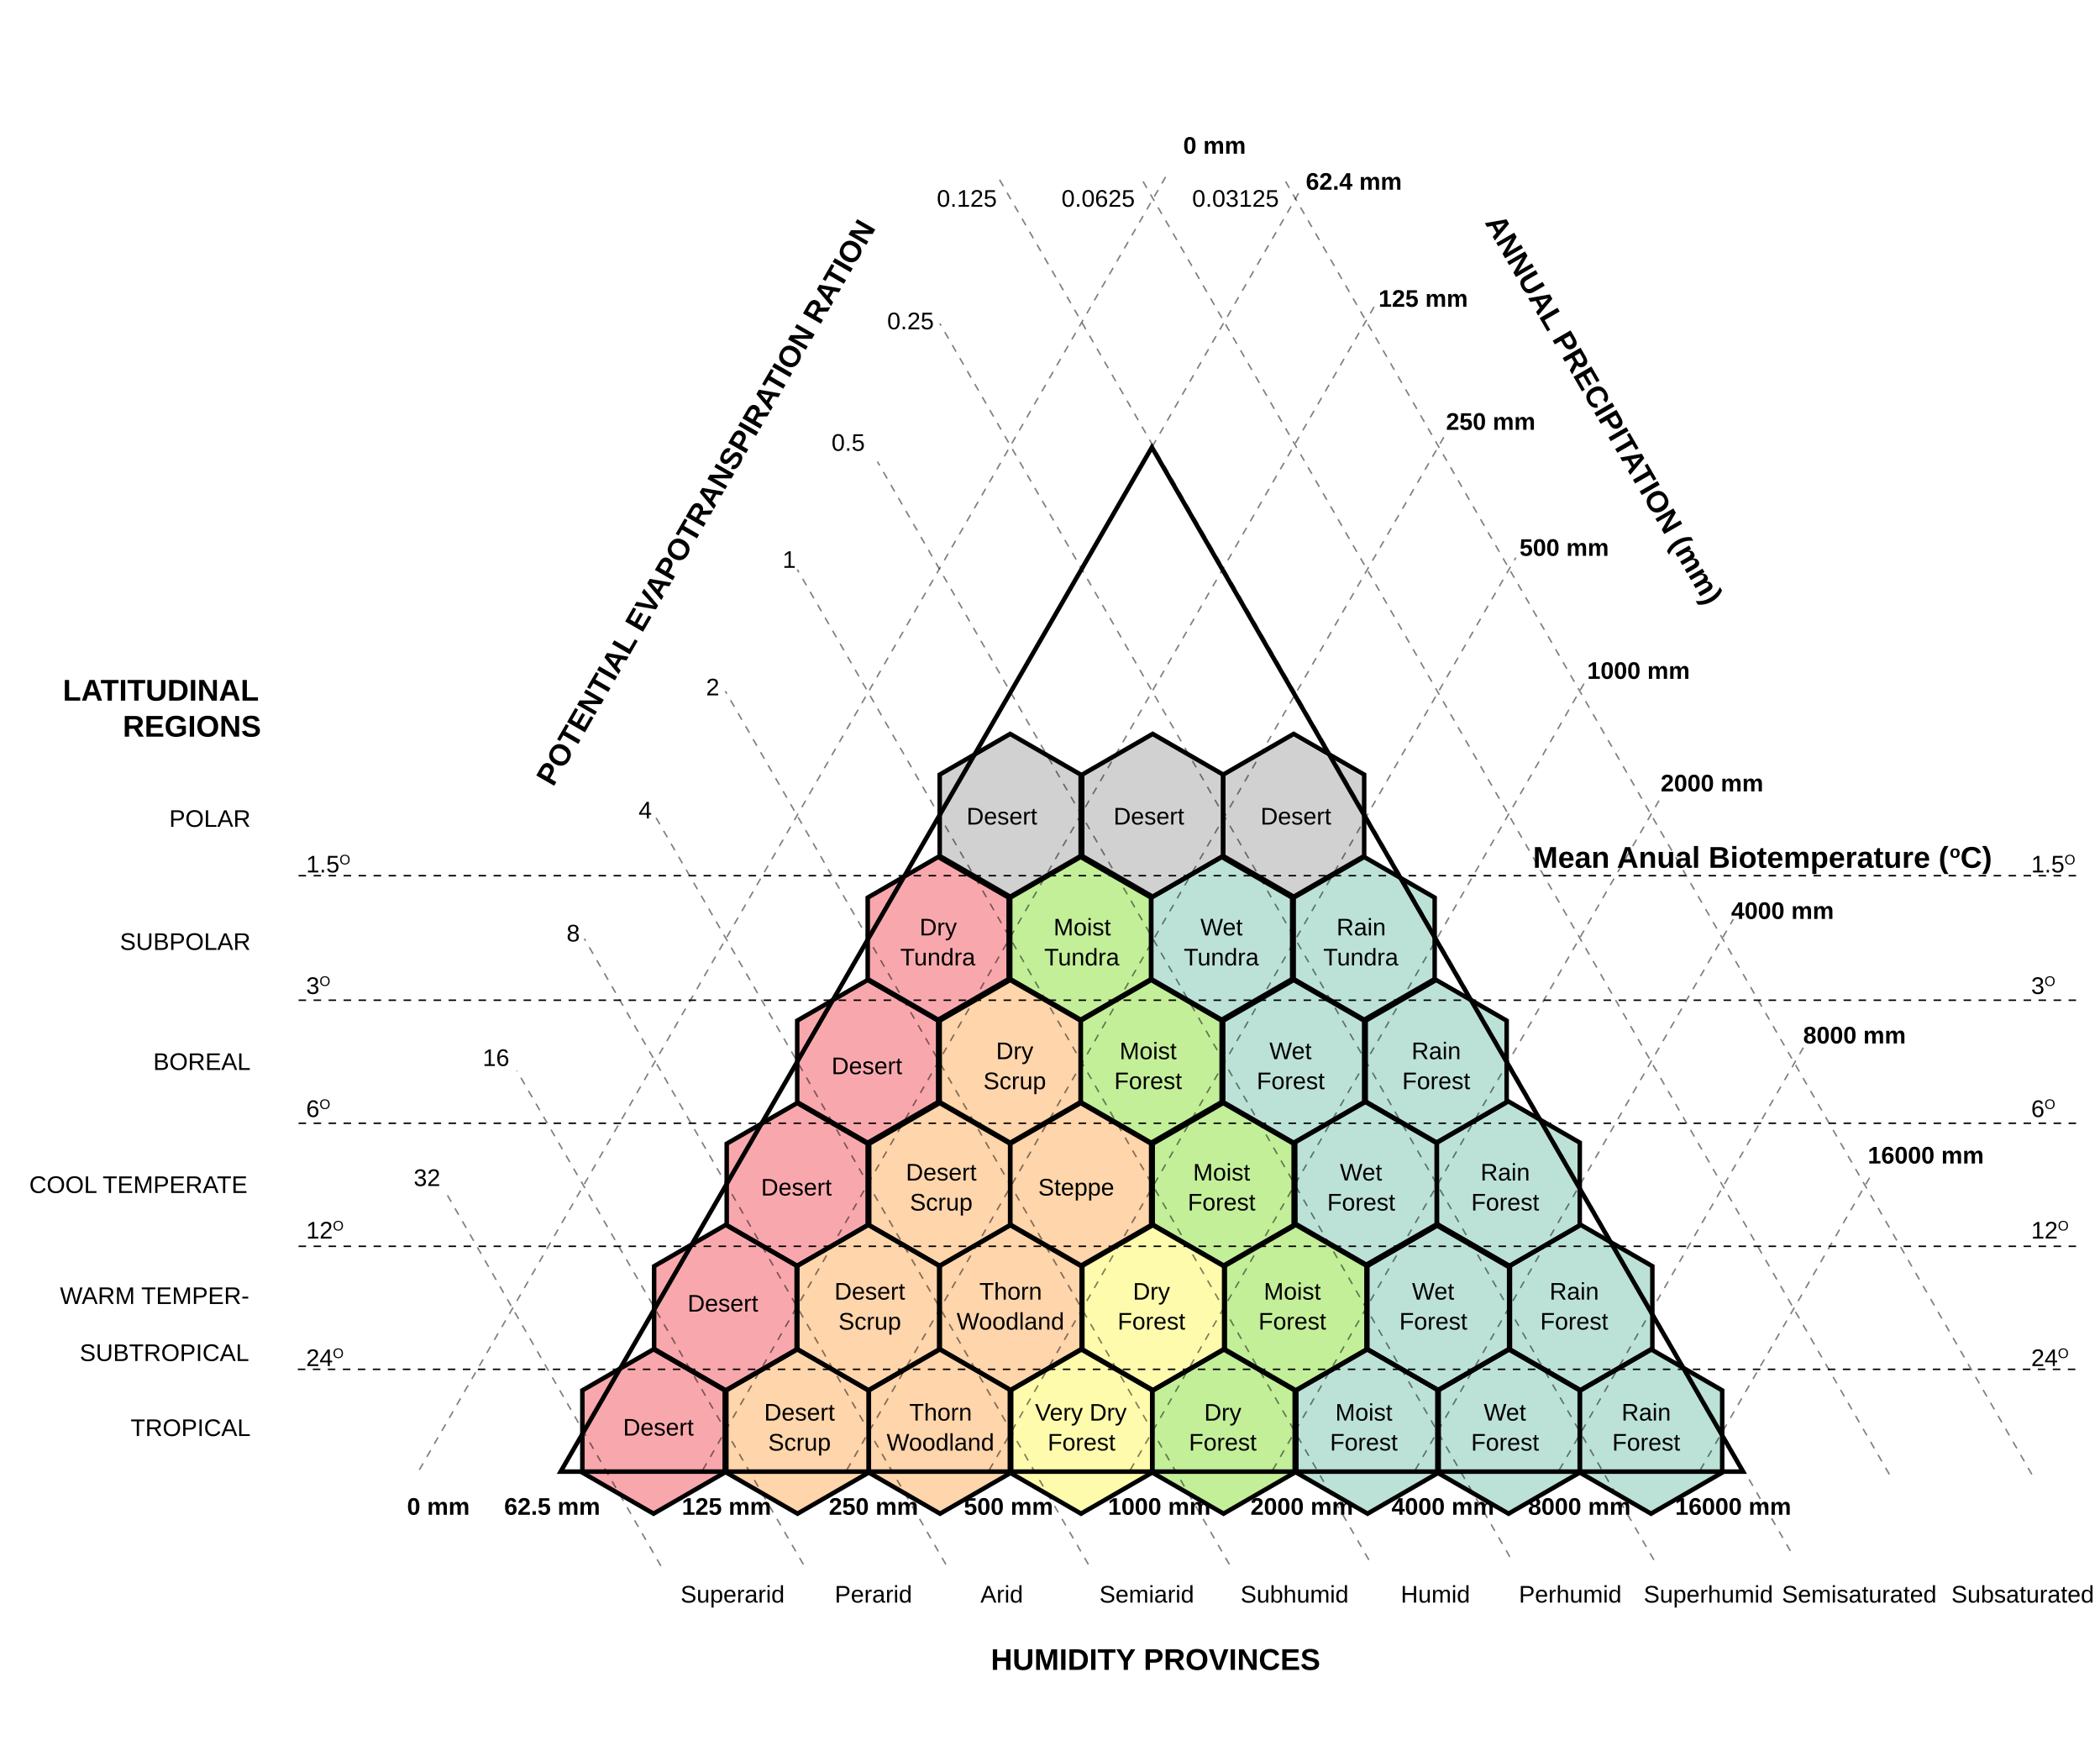
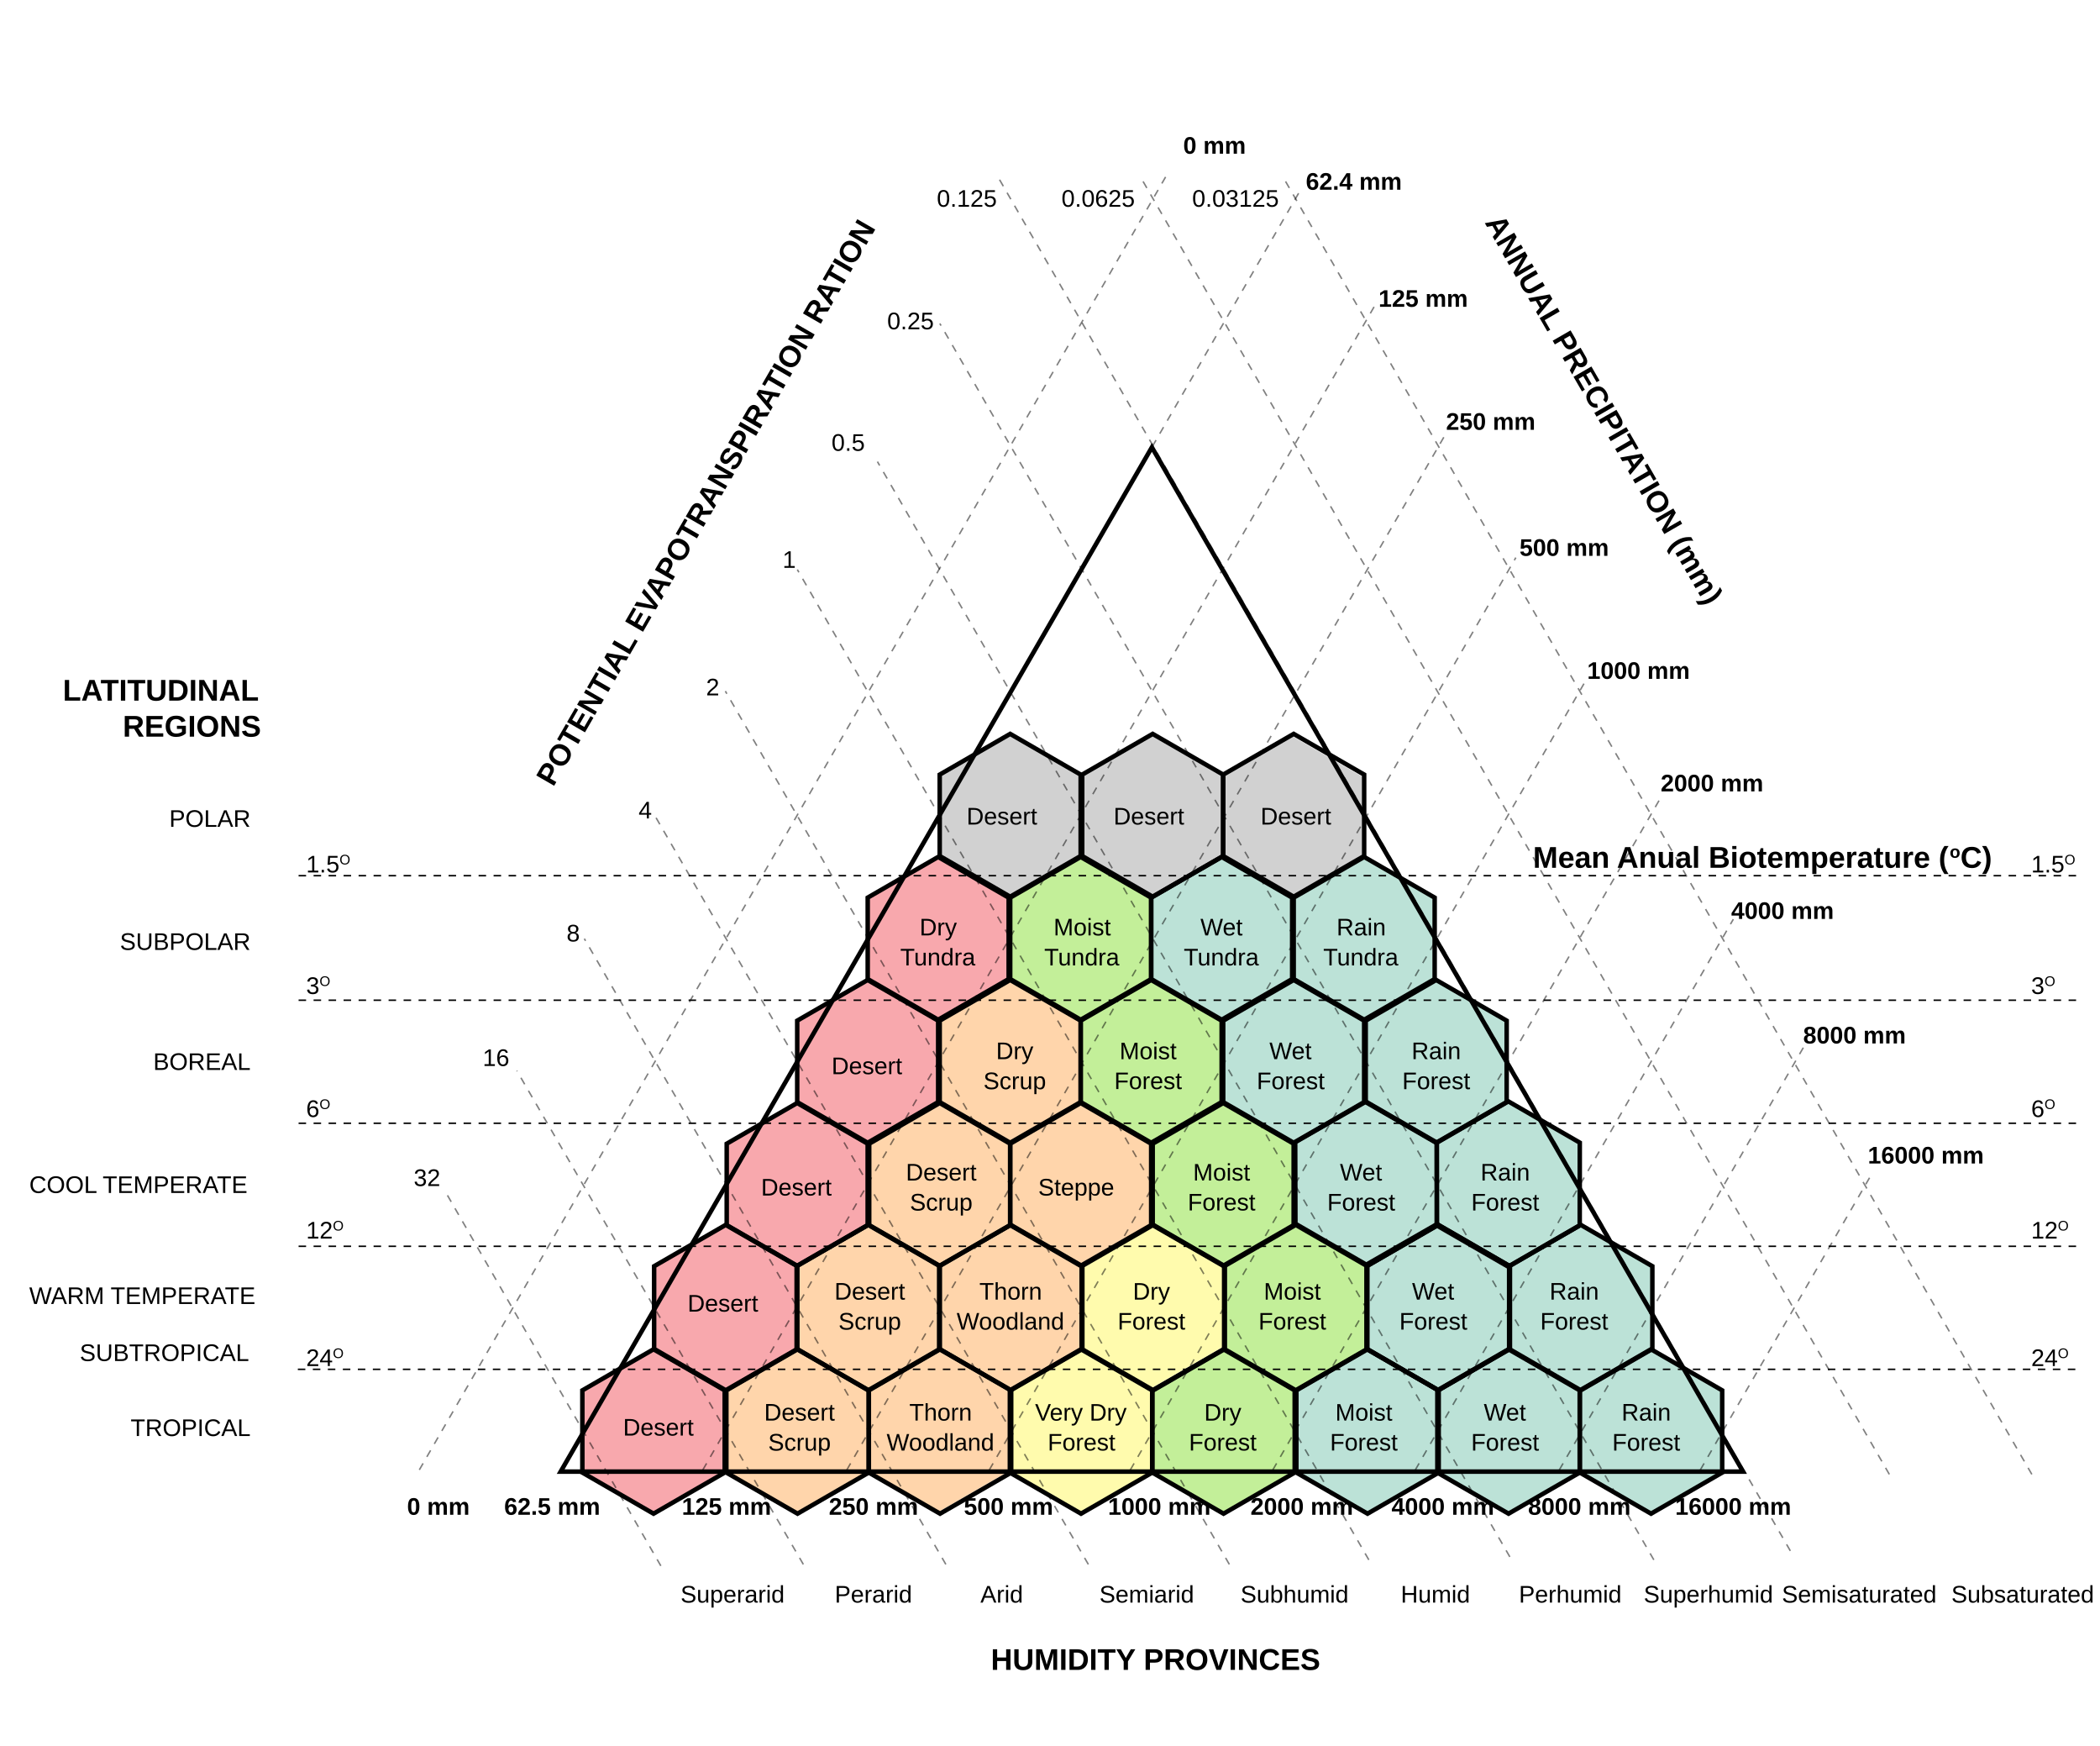
<svg xmlns="http://www.w3.org/2000/svg" id="Layer_1" version="1.1" viewBox="230 0 1400 1163.13" preserveAspectRatio="xMidYMid meet">
  <defs>
    <style>
      .st0, .st1 {
        fill: #69d600;
      }

      .st0, .st2, .st3, .st4, .st5 {
        opacity: .57;
      }

      .st6, .st7 {
        font-size: 16px;
      }

      .st6, .st8, .st9 {
        font-family: ArialMT, Arial;
      }

      .st7, .st10, .st11 {
        font-family: Arial-BoldMT, Arial;
        font-weight: 700;
      }

      .st12, .st1, .st13, .st14, .st15 {
        opacity: .4;
      }

      .st12, .st2 {
        fill: #ff962e;
      }

      .st13, .st3 {
        fill: #58b79a;
      }

      .st14, .st5 {
        fill: #ee2531;
      }

      .st16 {
        opacity: .18;
      }

      .st10 {
        font-size: 20px;
      }

      .st11 {
        font-size: 36px;
      }

      .st8 {
        font-size: 15.93px;
      }

      .st9 {
        font-size: 22.85px;
      }

      .st17 {
        opacity: .5;
      }

      .st17, .st18 {
        stroke-dasharray: 5;
      }

      .st17, .st18, .st19 {
        fill: none;
        stroke: #000;
        stroke-miterlimit: 10;
      }

      .st4, .st15 {
        fill: #fff431;
      }

      .st19 {
        stroke-width: 3px;
      }
    </style>
  </defs>
  <polygon class="st14" points="712 926.81 664.2 899.62 617.11 926.81 617.81 981.19 665.6 1008.38 712.7 981.19 712 926.81" />
  <polygon class="st12" points="808.17 926.56 761.18 899.44 714.19 926.56 714.19 980.82 761.18 1007.95 808.17 980.82 808.17 926.56" />
  <polygon class="st12" points="902.11 926.56 855.13 899.44 808.14 926.56 808.14 980.82 855.13 1007.95 902.11 980.82 902.11 926.56" />
  <polygon class="st15" points="998.06 926.56 951.07 899.44 904.09 926.56 904.09 980.82 951.07 1007.95 998.06 980.82 998.06 926.56" />
  <polygon class="st1" points="1092 926.56 1045.02 899.44 998.03 926.56 998.03 980.82 1045.02 1007.95 1092 980.82 1092 926.56" />
  <polygon class="st13" points="1187.95 926.56 1140.96 899.44 1093.98 926.56 1093.98 980.82 1140.96 1007.95 1187.95 980.82 1187.95 926.56" />
  <polygon class="st13" points="1281.89 926.56 1234.91 899.44 1187.92 926.56 1187.92 980.82 1234.91 1007.95 1281.89 980.82 1281.89 926.56" />
  <polygon class="st13" points="1377.19 927.34 1329.3 899.7 1281.87 926.56 1282.32 981.08 1330.2 1008.73 1377.64 981.86 1377.19 927.34" />
  <polygon class="st14" points="762.13 844.31 714.26 816.67 666.54 844.06 666.69 899.07 714.56 926.71 762.28 899.33 762.13 844.31" />
  <polygon class="st12" points="856.52 842.8 809.55 815.69 762.12 843.59 761.67 898.62 808.64 925.74 856.06 897.83 856.52 842.8" />
  <polygon class="st12" points="951.11 844.56 904.13 817.44 857.14 844.56 857.14 898.82 904.13 925.95 951.11 898.82 951.11 844.56" />
  <polygon class="st15" points="1045.06 843.56 998.07 816.44 951.09 843.56 951.09 897.82 998.07 924.95 1045.06 897.82 1045.06 843.56" />
  <polygon class="st1" points="1141.48 843.78 1094.54 816.68 1047.34 844.22 1047.09 898.86 1094.04 925.96 1141.23 898.42 1141.48 843.78" />
  <polygon class="st13" points="1234.95 845.56 1187.96 818.44 1140.98 845.56 1140.98 899.82 1187.96 926.95 1234.95 899.82 1234.95 845.56" />
  <polygon class="st13" points="1330.36 844.44 1282.97 817.08 1235.35 844.83 1235.13 899.94 1282.53 927.3 1330.14 899.56 1330.36 844.44" />
  <polygon class="st14" points="808.22 762.56 761.24 735.44 714.25 762.56 714.25 816.82 761.24 843.95 808.22 816.82 808.22 762.56" />
  <polygon class="st12" points="904.17 761.56 857.18 734.44 810.19 761.56 810.19 815.82 857.18 842.95 904.17 815.82 904.17 761.56" />
  <polygon class="st12" points="998.11 762.56 951.13 735.44 904.14 762.56 904.14 816.82 951.13 843.95 998.11 816.82 998.11 762.56" />
  <polygon class="st1" points="1093.06 761.56 1046.07 734.44 999.09 761.56 999.09 815.82 1046.07 842.95 1093.06 815.82 1093.06 761.56" />
  <polygon class="st13" points="1188 761.56 1141.02 734.44 1094.03 761.56 1094.03 815.82 1141.02 842.95 1188 815.82 1188 761.56" />
  <polygon class="st13" points="1281.95 761.56 1234.96 734.44 1187.98 761.56 1187.98 815.82 1234.96 842.95 1281.95 815.82 1281.95 761.56" />
  <polygon class="st14" points="856.22 680.56 809.24 653.44 762.25 680.56 762.25 734.82 809.24 761.95 856.22 734.82 856.22 680.56" />
  <polygon class="st12" points="950.17 680.56 903.18 653.44 856.19 680.56 856.19 734.82 903.18 761.95 950.17 734.82 950.17 680.56" />
  <polygon class="st1" points="1044.11 680.56 997.13 653.44 950.14 680.56 950.14 734.82 997.13 761.95 1044.11 734.82 1044.11 680.56" />
  <polygon class="st13" points="1140.06 680.56 1093.07 653.44 1046.09 680.56 1046.09 734.82 1093.07 761.95 1140.06 734.82 1140.06 680.56" />
  <polygon class="st13" points="1235 680.56 1188.02 653.44 1141.03 680.56 1141.03 734.82 1188.02 761.95 1235 734.82 1235 680.56" />
  <polygon class="st14" points="903.22 598.56 856.24 571.44 809.25 598.56 809.25 652.82 856.24 679.95 903.22 652.82 903.22 598.56" />
  <polygon class="st1" points="997.17 598.56 950.18 571.44 903.19 598.56 903.19 652.82 950.18 679.95 997.17 652.82 997.17 598.56" />
  <polygon class="st13" points="1091.11 598.56 1044.13 571.44 997.14 598.56 997.14 652.82 1044.13 679.95 1091.11 652.82 1091.11 598.56" />
  <polygon class="st13" points="1185.06 598.56 1138.07 571.44 1091.09 598.56 1091.09 652.82 1138.07 679.95 1185.06 652.82 1185.06 598.56" />
  <polygon class="st16" points="950.22 516.56 903.24 489.44 856.25 516.56 856.25 570.82 903.24 597.95 950.22 570.82 950.22 516.56" />
  <polygon class="st16" points="1045.17 516.56 998.18 489.44 951.19 516.56 951.19 570.82 998.18 597.95 1045.17 570.82 1045.17 516.56" />
  <polygon class="st16" points="1138.11 517.56 1091.13 490.44 1044.14 517.56 1044.14 571.82 1091.13 598.95 1138.11 571.82 1138.11 517.56" />
  <line class="st17" x1="509.56" y1="979.63" x2="1009.56" y2="113.63" />
  <line class="st17" x1="698.56" y1="979.63" x2="1146.56" y2="203.63" />
  <line class="st17" x1="638.06" y1="921.13" x2="1097.56" y2="125.63" />
  <line class="st17" x1="794.56" y1="979.63" x2="1193.56" y2="289.63" />
  <line class="st17" x1="889.56" y1="979.63" x2="1240.56" y2="371.63" />
  <line class="st17" x1="983.56" y1="979.63" x2="1286.56" y2="454.63" />
  <line class="st17" x1="1078.56" y1="979.63" x2="1336.56" y2="532.63" />
  <line class="st17" x1="1173.56" y1="979.63" x2="1385.56" y2="612.63" />
  <line class="st17" x1="1269.56" y1="979.63" x2="1432.56" y2="697.63" />
  <line class="st17" x1="1363.56" y1="979.63" x2="1476.56" y2="784.63" />
  <line class="st17" x1="1584.56" y1="982.63" x2="1084.56" y2="116.63" />
  <line class="st17" x1="1489.56" y1="982.63" x2="989.56" y2="116.63" />
  <line class="st17" x1="1423.56" y1="1033.63" x2="894.56" y2="116.63" />
  <line class="st17" x1="1332.56" y1="1039.63" x2="856.56" y2="215.63" />
  <line class="st17" x1="1236.56" y1="1037.63" x2="814.95" y2="307.68" />
  <line class="st17" x1="1142.56" y1="1039.63" x2="761.56" y2="379.63" />
  <line class="st17" x1="1049.56" y1="1042.63" x2="713.56" y2="460.63" />
  <line class="st17" x1="955.56" y1="1042.63" x2="666.56" y2="543.63" />
  <line class="st17" x1="860.56" y1="1042.63" x2="619.56" y2="625.63" />
  <line class="st17" x1="765.56" y1="1042.63" x2="574.56" y2="713.63" />
  <line class="st17" x1="670.56" y1="1043.63" x2="526.56" y2="793.63" />
  <line class="st18" x1="428.56" y1="912.63" x2="1613.56" y2="912.63" />
  <line class="st18" x1="429.06" y1="830.63" x2="1614.06" y2="830.63" />
  <line class="st18" x1="429.06" y1="748.63" x2="1614.06" y2="748.63" />
  <line class="st18" x1="429.06" y1="666.63" x2="1614.06" y2="666.63" />
  <line class="st18" x1="429.06" y1="583.63" x2="1614.06" y2="583.63" />
  <g id="Triangle">
    <polygon class="st19" points="997.92 298.13 603.77 980.81 1392.06 980.81 997.92 298.13" />
  </g>
  <g id="Poligons">
    <polygon class="st19" points="855.44 680.26 808.45 653.13 761.47 680.26 761.47 734.52 808.45 761.64 855.44 734.52 855.44 680.26" />
    <polygon class="st19" points="808.44 762.26 761.45 735.13 714.47 762.26 714.47 816.52 761.45 843.64 808.44 816.52 808.44 762.26" />
    <polygon class="st19" points="950.44 680.26 903.45 653.13 856.47 680.26 856.47 734.52 903.45 761.64 950.44 734.52 950.44 680.26" />
    <polygon class="st19" points="903.44 762.26 856.45 735.13 809.47 762.26 809.47 816.52 856.45 843.64 903.44 816.52 903.44 762.26" />
    <polygon class="st19" points="1044.44 680.26 997.45 653.13 950.47 680.26 950.47 734.52 997.45 761.64 1044.44 734.52 1044.44 680.26" />
    <polygon class="st19" points="997.44 762.26 950.45 735.13 903.47 762.26 903.47 816.52 950.45 843.64 997.44 816.52 997.44 762.26" />
    <polygon class="st19" points="1139.44 680.26 1092.45 653.13 1045.47 680.26 1045.47 734.52 1092.45 761.64 1139.44 734.52 1139.44 680.26" />
    <polygon class="st19" points="1092.44 762.26 1045.45 735.13 998.47 762.26 998.47 816.52 1045.45 843.64 1092.44 816.52 1092.44 762.26" />
    <polygon class="st19" points="1234.44 680.26 1187.45 653.13 1140.47 680.26 1140.47 734.52 1187.45 761.64 1234.44 734.52 1234.44 680.26" />
    <polygon class="st19" points="902.44 598.26 855.45 571.13 808.47 598.26 808.47 652.52 855.45 679.64 902.44 652.52 902.44 598.26" />
    <polygon class="st19" points="997.44 598.26 950.45 571.13 903.47 598.26 903.47 652.52 950.45 679.64 997.44 652.52 997.44 598.26" />
    <polygon class="st19" points="1091.44 598.26 1044.45 571.13 997.47 598.26 997.47 652.52 1044.45 679.64 1091.44 652.52 1091.44 598.26" />
    <polygon class="st19" points="1186.44 598.26 1139.45 571.13 1092.47 598.26 1092.47 652.52 1139.45 679.64 1186.44 652.52 1186.44 598.26" />
    <polygon class="st19" points="950.44 516.26 903.45 489.13 856.47 516.26 856.47 570.52 903.45 597.64 950.44 570.52 950.44 516.26" />
    <polygon class="st19" points="1045.44 516.26 998.45 489.13 951.47 516.26 951.47 570.52 998.45 597.64 1045.44 570.52 1045.44 516.26" />
    <polygon class="st19" points="1139.44 516.26 1092.45 489.13 1045.47 516.26 1045.47 570.52 1092.45 597.64 1139.44 570.52 1139.44 516.26" />
    <polygon class="st19" points="1283.19 761.55 1235.53 734.04 1187.84 761.62 1187.8 816.71 1235.46 844.22 1283.15 816.65 1283.19 761.55" />
    <polygon class="st19" points="1187.87 761.51 1140.6 734.22 1093.47 761.26 1093.61 815.6 1140.88 842.89 1188.01 815.85 1187.87 761.51" />
    <polygon class="st19" points="951.57 843.91 903.83 816.35 856.09 843.91 856.09 899.04 903.83 926.6 951.57 899.04 951.57 843.91" />
    <polygon class="st19" points="1046.57 843.91 998.83 816.35 951.09 843.91 951.09 899.04 998.83 926.6 1046.57 899.04 1046.57 843.91" />
    <polygon class="st19" points="1141.57 843.91 1093.83 816.35 1046.09 843.91 1046.09 899.04 1093.83 926.6 1141.57 899.04 1141.57 843.91" />
    <polygon class="st19" points="1236.57 843.91 1188.83 816.35 1141.09 843.91 1141.09 899.04 1188.83 926.6 1236.57 899.04 1236.57 843.91" />
    <polygon class="st19" points="1331.57 843.91 1283.83 816.35 1236.09 843.91 1236.09 899.04 1283.83 926.6 1331.57 899.04 1331.57 843.91" />
    <polygon class="st19" points="1236.57 843.91 1188.83 816.35 1141.09 843.91 1141.09 899.04 1188.83 926.6 1236.57 899.04 1236.57 843.91" />
    <polygon class="st19" points="856.57 843.91 808.83 816.35 761.09 843.91 761.09 899.04 808.83 926.6 856.57 899.04 856.57 843.91" />
    <polygon class="st19" points="761.57 843.91 713.83 816.35 666.09 843.91 666.09 899.04 713.83 926.6 761.57 899.04 761.57 843.91" />
    <polygon class="st19" points="1093.13 926.66 1045.69 899.27 998.24 926.66 998.24 981.45 1045.69 1008.84 1093.13 981.45 1093.13 926.66" />
    <polygon class="st19" points="998.13 926.66 950.69 899.27 903.24 926.66 903.24 981.45 950.69 1008.84 998.13 981.45 998.13 926.66" />
    <polygon class="st19" points="904.13 926.66 856.69 899.27 809.24 926.66 809.24 981.45 856.69 1008.84 904.13 981.45 904.13 926.66" />
    <polygon class="st19" points="1378.13 926.66 1330.69 899.27 1283.24 926.66 1283.24 981.45 1330.69 1008.84 1378.13 981.45 1378.13 926.66" />
    <polygon class="st19" points="1283.13 926.66 1235.69 899.27 1188.24 926.66 1188.24 981.45 1235.69 1008.84 1283.13 981.45 1283.13 926.66" />
    <polygon class="st19" points="1189.13 926.66 1141.69 899.27 1094.24 926.66 1094.24 981.45 1141.69 1008.84 1189.13 981.45 1189.13 926.66" />
    <polygon class="st19" points="809.13 926.66 761.69 899.27 714.24 926.66 714.24 981.45 761.69 1008.84 809.13 981.45 809.13 926.66" />
    <polygon class="st19" points="713.13 926.66 665.69 899.27 618.24 926.66 618.24 981.45 665.69 1008.84 713.13 981.45 713.13 926.66" />
  </g>
  <text class="st6" transform="translate(317.05 957.09)">
    <tspan x="0" y="0">TROPICAL</tspan>
  </text>
  <text class="st6" transform="translate(283.15 907.09)">
    <tspan x="0" y="0">SUBTROPICAL</tspan>
  </text>
-   <text class="st6" transform="translate(269.96 869.09)">
-     <tspan x="0" y="0">WARM TEMPER-</tspan>
+   <text class="st6" transform="translate(249.49 869.09)">
+     <tspan x="0" y="0">WARM TEMPERATE</tspan>
  </text>
  <text class="st6" transform="translate(249.49 795.09)">
    <tspan x="0" y="0">COOL TEMPERATE</tspan>
  </text>
  <text class="st6" transform="translate(332.15 713.09)">
    <tspan x="0" y="0">BOREAL</tspan>
  </text>
  <text class="st6" transform="translate(309.92 633.09)">
    <tspan x="0" y="0">SUBPOLAR</tspan>
  </text>
  <text class="st6" transform="translate(342.82 551.09)">
    <tspan x="0" y="0">POLAR</tspan>
  </text>
  <text class="st6" transform="translate(683.69 1068.09)">
    <tspan x="0" y="0">Superarid</tspan>
  </text>
  <text class="st6" transform="translate(786.49 1068.09)">
    <tspan x="0" y="0">Perarid</tspan>
  </text>
  <text class="st6" transform="translate(883.61 1068.09)">
    <tspan x="0" y="0">Arid</tspan>
  </text>
  <text class="st6" transform="translate(962.93 1068.09)">
    <tspan x="0" y="0">Semiarid</tspan>
  </text>
  <text class="st6" transform="translate(1057.02 1068.09)">
    <tspan x="0" y="0">Subhumid</tspan>
  </text>
  <text class="st10" transform="translate(890.55 1112.96)">
    <tspan x="0" y="0">HUMIDITY PROVINCES</tspan>
  </text>
  <text class="st6" transform="translate(1163.83 1068.09)">
    <tspan x="0" y="0">Humid</tspan>
  </text>
  <text class="st6" transform="translate(1242.59 1068.09)">
    <tspan x="0" y="0">Perhumid</tspan>
  </text>
  <text class="st6" transform="translate(1325.79 1068.09)">
    <tspan x="0" y="0">Superhumid</tspan>
  </text>
  <text class="st6" transform="translate(1417.9 1068.09)">
    <tspan x="0" y="0">Semisaturated</tspan>
  </text>
  <text class="st6" transform="translate(1530.88 1068.09)">
    <tspan x="0" y="0">Subsaturated</tspan>
  </text>
  <text class="st10" transform="translate(271.87 466.96)">
    <tspan x="0" y="0">LATITUDINAL</tspan>
    <tspan x="39.96" y="24">REGIONS</tspan>
  </text>
  <text class="st10" transform="translate(598.77 524.86) rotate(-60)">
    <tspan x="0" y="0">POTENTIAL EVAPOTRANSPIRATION RATION</tspan>
  </text>
  <text class="st10" transform="translate(1219.64 148.29) rotate(60)">
    <tspan x="0" y="0">ANNUAL PRECIPITATION (mm)</tspan>
  </text>
  <text class="st10" transform="translate(1251.97 578.36)">
    <tspan x="0" y="0">Mean Anual Biotemperature (</tspan>
  </text>
  <text class="st10" transform="translate(1529.79 571.7) scale(.58)">
    <tspan x="0" y="0">o</tspan>
  </text>
  <text class="st10" transform="translate(1536.91 578.36)">
    <tspan x="0" y="0">C)</tspan>
  </text>
  <g>
    <text class="st6" transform="translate(434.09 581.46)">
      <tspan x="0" y="0">1.5</tspan>
    </text>
    <text class="st6" transform="translate(456.33 576.13) scale(.58)">
      <tspan x="0" y="0">O</tspan>
    </text>
  </g>
  <text class="st6" transform="translate(607.69 627.46)">
    <tspan x="0" y="0">8</tspan>
  </text>
  <text class="st6" transform="translate(655.69 545.46)">
    <tspan x="0" y="0">4</tspan>
  </text>
  <text class="st6" transform="translate(700.69 463.46)">
    <tspan x="0" y="0">2</tspan>
  </text>
  <text class="st6" transform="translate(751.69 378.46)">
    <tspan x="0" y="0">1</tspan>
  </text>
  <text class="st6" transform="translate(784.35 300.46)">
    <tspan x="0" y="0">0.5</tspan>
  </text>
  <text class="st6" transform="translate(821.45 219.46)">
    <tspan x="0" y="0">0.25</tspan>
  </text>
  <text class="st6" transform="translate(874.36 549.53)">
    <tspan x="0" y="0">Desert</tspan>
  </text>
  <text class="st6" transform="translate(737.36 796.79)">
    <tspan x="0" y="0">Desert</tspan>
  </text>
  <text class="st6" transform="translate(784.36 715.91)">
    <tspan x="0" y="0">Desert</tspan>
  </text>
  <text class="st6" transform="translate(645.36 956.79)">
    <tspan x="0" y="0">Desert</tspan>
  </text>
  <text class="st6" transform="translate(739.44 946.79)">
    <tspan x="0" y="0">Desert</tspan>
    <tspan x="2.66" y="20">Scrup</tspan>
  </text>
  <text class="st6" transform="translate(833.92 786.79)">
    <tspan x="0" y="0">Desert</tspan>
    <tspan x="2.66" y="20">Scrup</tspan>
  </text>
  <text class="st6" transform="translate(894.05 705.91)">
    <tspan x="0" y="0">Dry</tspan>
    <tspan x="-8.46" y="20">Scrup</tspan>
  </text>
  <text class="st6" transform="translate(922.13 796.79)">
    <tspan x="0" y="0">Steppe</tspan>
  </text>
  <text class="st6" transform="translate(786.29 866.16)">
    <tspan x="0" y="0">Desert</tspan>
    <tspan x="2.66" y="20">Scrup</tspan>
  </text>
  <text class="st6" transform="translate(836.19 946.79)">
    <tspan x="0" y="0">Thorn</tspan>
    <tspan x="-15.12" y="20">Woodland</tspan>
  </text>
  <text class="st6" transform="translate(882.88 866.16)">
    <tspan x="0" y="0">Thorn</tspan>
    <tspan x="-15.12" y="20">Woodland</tspan>
  </text>
  <text class="st6" transform="translate(688.36 874.16)">
    <tspan x="0" y="0">Desert</tspan>
  </text>
  <text class="st6" transform="translate(972.36 549.53)">
    <tspan x="0" y="0">Desert</tspan>
  </text>
  <text class="st6" transform="translate(1070.36 549.53)">
    <tspan x="0" y="0">Desert</tspan>
  </text>
  <text class="st6" transform="translate(1121.03 623.44)">
    <tspan x="0" y="0">Rain</tspan>
    <tspan x="-8.89" y="20">Tundra</tspan>
  </text>
  <text class="st6" transform="translate(1171.03 705.91)">
    <tspan x="0" y="0">Rain</tspan>
    <tspan x="-6.22" y="20">Forest</tspan>
  </text>
  <text class="st6" transform="translate(1217.03 786.79)">
    <tspan x="0" y="0">Rain</tspan>
    <tspan x="-6.22" y="20">Forest</tspan>
  </text>
  <text class="st6" transform="translate(1263.03 866.16)">
    <tspan x="0" y="0">Rain</tspan>
    <tspan x="-6.22" y="20">Forest</tspan>
  </text>
  <text class="st6" transform="translate(1219.18 946.79)">
    <tspan x="0" y="0">Wet</tspan>
    <tspan x="-8.45" y="20">Forest</tspan>
  </text>
  <text class="st8" transform="translate(1120.21 946.81)">
    <tspan x="0" y="0">Moist</tspan>
    <tspan x="-3.54" y="19.92">Forest</tspan>
  </text>
  <text class="st8" transform="translate(1072.52 866.18)">
    <tspan x="0" y="0">Moist</tspan>
    <tspan x="-3.54" y="19.92">Forest</tspan>
  </text>
  <text class="st8" transform="translate(1025.37 786.81)">
    <tspan x="0" y="0">Moist</tspan>
    <tspan x="-3.54" y="19.92">Forest</tspan>
  </text>
  <text class="st8" transform="translate(976.37 705.93)">
    <tspan x="0" y="0">Moist</tspan>
    <tspan x="-3.54" y="19.92">Forest</tspan>
  </text>
  <text class="st8" transform="translate(1032.8 946.81)">
    <tspan x="0" y="0">Dry</tspan>
    <tspan x="-10.19" y="19.92">Forest</tspan>
  </text>
  <text class="st8" transform="translate(985.26 866.18)">
    <tspan x="0" y="0">Dry</tspan>
    <tspan x="-10.19" y="19.92">Forest</tspan>
  </text>
  <text class="st8" transform="translate(920.05 946.81)">
    <tspan x="0" y="0">Very Dry</tspan>
    <tspan x="8.41" y="19.92">Forest</tspan>
  </text>
  <text class="st6" transform="translate(1171.34 866.16)">
    <tspan x="0" y="0">Wet</tspan>
    <tspan x="-8.45" y="20">Forest</tspan>
  </text>
  <text class="st6" transform="translate(1123.26 786.79)">
    <tspan x="0" y="0">Wet</tspan>
    <tspan x="-8.45" y="20">Forest</tspan>
  </text>
  <text class="st6" transform="translate(1076.26 705.91)">
    <tspan x="0" y="0">Wet</tspan>
    <tspan x="-8.45" y="20">Forest</tspan>
  </text>
  <text class="st6" transform="translate(1311.03 946.79)">
    <tspan x="0" y="0">Rain</tspan>
    <tspan x="-6.22" y="20">Forest</tspan>
  </text>
  <text class="st6" transform="translate(1030.26 623.44)">
    <tspan x="0" y="0">Wet</tspan>
    <tspan x="-11.12" y="20">Tundra</tspan>
  </text>
  <text class="st6" transform="translate(932.37 623.44)">
    <tspan x="0" y="0">Moist</tspan>
    <tspan x="-6.23" y="20">Tundra</tspan>
  </text>
  <text class="st6" transform="translate(843.05 623.44)">
    <tspan x="0" y="0">Dry</tspan>
    <tspan x="-12.91" y="20">Tundra</tspan>
  </text>
  <text class="st6" transform="translate(854.55 137.79)">
    <tspan x="0" y="0">0.125</tspan>
  </text>
  <text class="st6" transform="translate(937.65 137.79)">
    <tspan x="0" y="0">0.0625</tspan>
  </text>
  <text class="st6" transform="translate(1024.75 137.79)">
    <tspan x="0" y="0">0.03125</tspan>
  </text>
  <text class="st6" transform="translate(551.79 710.46)">
    <tspan x="0" y="0">16</tspan>
  </text>
  <text class="st6" transform="translate(505.79 790.46)">
    <tspan x="0" y="0">32</tspan>
  </text>
  <g>
    <text class="st6" transform="translate(434.09 662.46)">
      <tspan x="0" y="0">3</tspan>
    </text>
    <text class="st6" transform="translate(442.99 657.13) scale(.58)">
      <tspan x="0" y="0">O</tspan>
    </text>
  </g>
  <g>
    <text class="st6" transform="translate(434.09 744.46)">
      <tspan x="0" y="0">6</tspan>
    </text>
    <text class="st6" transform="translate(442.99 739.13) scale(.58)">
      <tspan x="0" y="0">O</tspan>
    </text>
  </g>
  <g>
    <text class="st6" transform="translate(434.09 825.46)">
      <tspan x="0" y="0">12</tspan>
    </text>
    <text class="st6" transform="translate(451.89 820.13) scale(.58)">
      <tspan x="0" y="0">O</tspan>
    </text>
  </g>
  <g>
    <text class="st6" transform="translate(434.09 910.46)">
      <tspan x="0" y="0">24</tspan>
    </text>
    <text class="st6" transform="translate(451.89 905.13) scale(.58)">
      <tspan x="0" y="0">O</tspan>
    </text>
  </g>
  <text class="st7" transform="translate(501.35 1009.56)">
    <tspan x="0" y="0">0 mm</tspan>
  </text>
  <text class="st7" transform="translate(566.1 1009.56)">
    <tspan x="0" y="0">62.5 mm</tspan>
  </text>
  <text class="st7" transform="translate(684.55 1009.56)">
    <tspan x="0" y="0">125 mm</tspan>
  </text>
  <text class="st7" transform="translate(782.55 1009.56)">
    <tspan x="0" y="0">250 mm</tspan>
  </text>
  <text class="st7" transform="translate(872.55 1009.56)">
    <tspan x="0" y="0">500 mm</tspan>
  </text>
  <text class="st7" transform="translate(968.65 1009.56)">
    <tspan x="0" y="0">1000 mm</tspan>
  </text>
  <text class="st7" transform="translate(1063.65 1009.56)">
    <tspan x="0" y="0">2000 mm</tspan>
  </text>
  <text class="st7" transform="translate(1157.65 1009.56)">
    <tspan x="0" y="0">4000 mm</tspan>
  </text>
  <text class="st7" transform="translate(1248.65 1009.56)">
    <tspan x="0" y="0">8000 mm</tspan>
  </text>
  <text class="st7" transform="translate(1346.75 1009.56)">
    <tspan x="0" y="0">16000 mm</tspan>
  </text>
  <g>
    <text class="st6" transform="translate(1584.09 581.46)">
      <tspan x="0" y="0">1.5</tspan>
    </text>
    <text class="st6" transform="translate(1606.33 576.13) scale(.58)">
      <tspan x="0" y="0">O</tspan>
    </text>
  </g>
  <text class="st7" transform="translate(1018.79 102.46)">
    <tspan x="0" y="0">0 mm</tspan>
  </text>
  <text class="st7" transform="translate(1100.55 126.46)">
    <tspan x="0" y="0">62.4 mm</tspan>
  </text>
  <text class="st7" transform="translate(1149 204.46)">
    <tspan x="0" y="0">125 mm</tspan>
  </text>
  <text class="st7" transform="translate(1194 286.46)">
    <tspan x="0" y="0">250 mm</tspan>
  </text>
  <text class="st7" transform="translate(1243 370.46)">
    <tspan x="0" y="0">500 mm</tspan>
  </text>
  <text class="st7" transform="translate(1288.1 452.46)">
    <tspan x="0" y="0">1000 mm</tspan>
  </text>
  <text class="st7" transform="translate(1337.1 527.46)">
    <tspan x="0" y="0">2000 mm</tspan>
  </text>
  <text class="st7" transform="translate(1384.1 612.46)">
    <tspan x="0" y="0">4000 mm</tspan>
  </text>
  <text class="st7" transform="translate(1432.1 695.46)">
    <tspan x="0" y="0">8000 mm</tspan>
  </text>
  <text class="st7" transform="translate(1475.2 775.46)">
    <tspan x="0" y="0">16000 mm</tspan>
  </text>
  <g>
    <text class="st6" transform="translate(1584.09 662.46)">
      <tspan x="0" y="0">3</tspan>
    </text>
    <text class="st6" transform="translate(1592.99 657.13) scale(.58)">
      <tspan x="0" y="0">O</tspan>
    </text>
  </g>
  <g>
    <text class="st6" transform="translate(1584.09 744.46)">
      <tspan x="0" y="0">6</tspan>
    </text>
    <text class="st6" transform="translate(1592.99 739.13) scale(.58)">
      <tspan x="0" y="0">O</tspan>
    </text>
  </g>
  <g>
    <text class="st6" transform="translate(1584.09 825.46)">
      <tspan x="0" y="0">12</tspan>
    </text>
    <text class="st6" transform="translate(1601.89 820.13) scale(.58)">
      <tspan x="0" y="0">O</tspan>
    </text>
  </g>
  <g>
    <text class="st6" transform="translate(1584.09 910.46)">
      <tspan x="0" y="0">24</tspan>
    </text>
    <text class="st6" transform="translate(1601.89 905.13) scale(.58)">
      <tspan x="0" y="0">O</tspan>
    </text>
  </g>
</svg>
